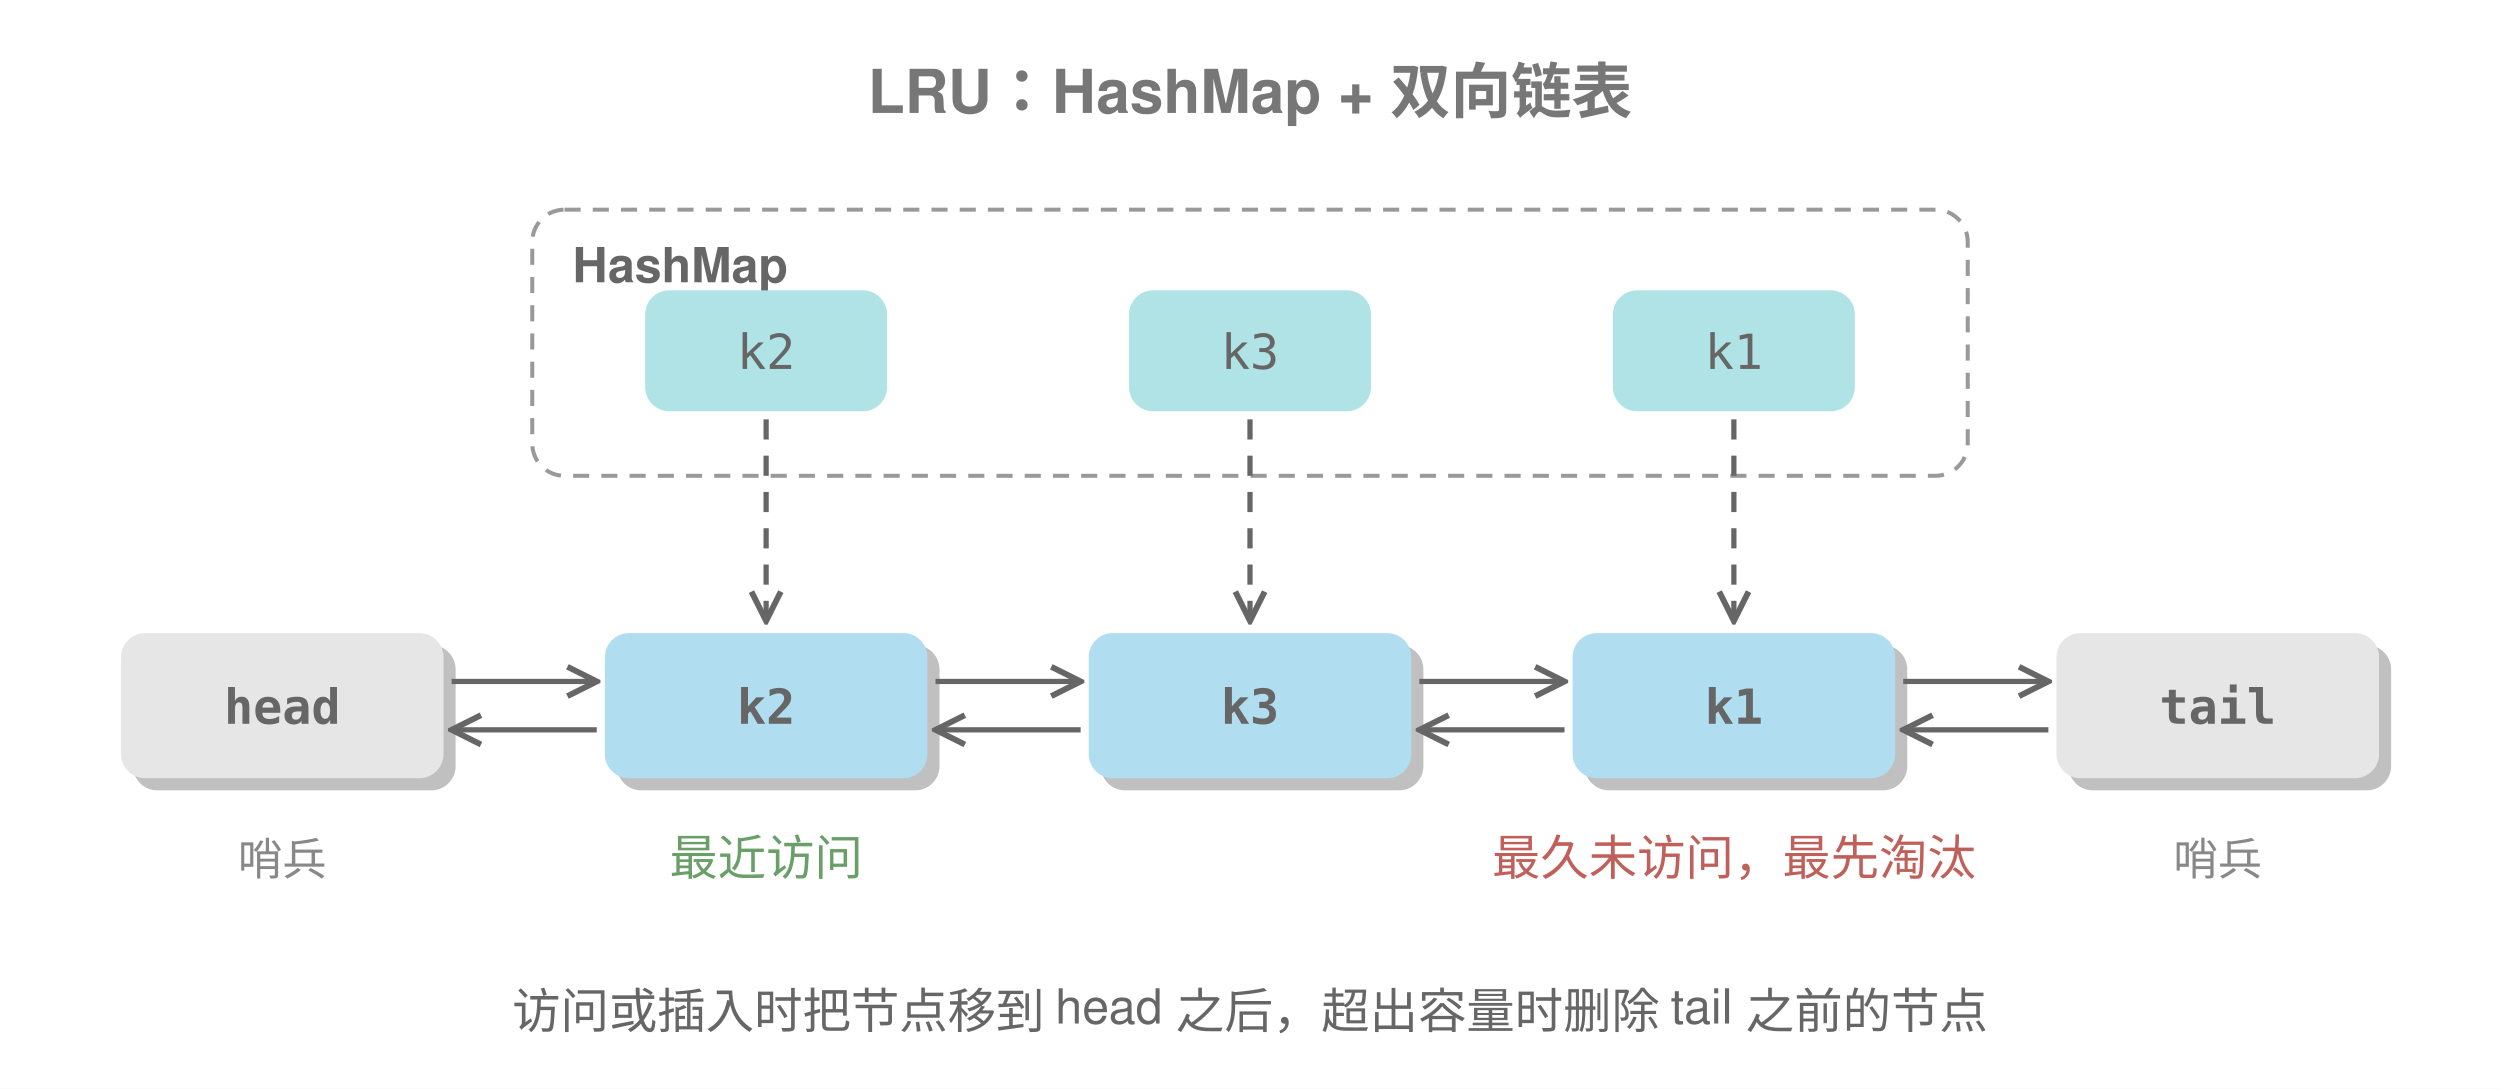
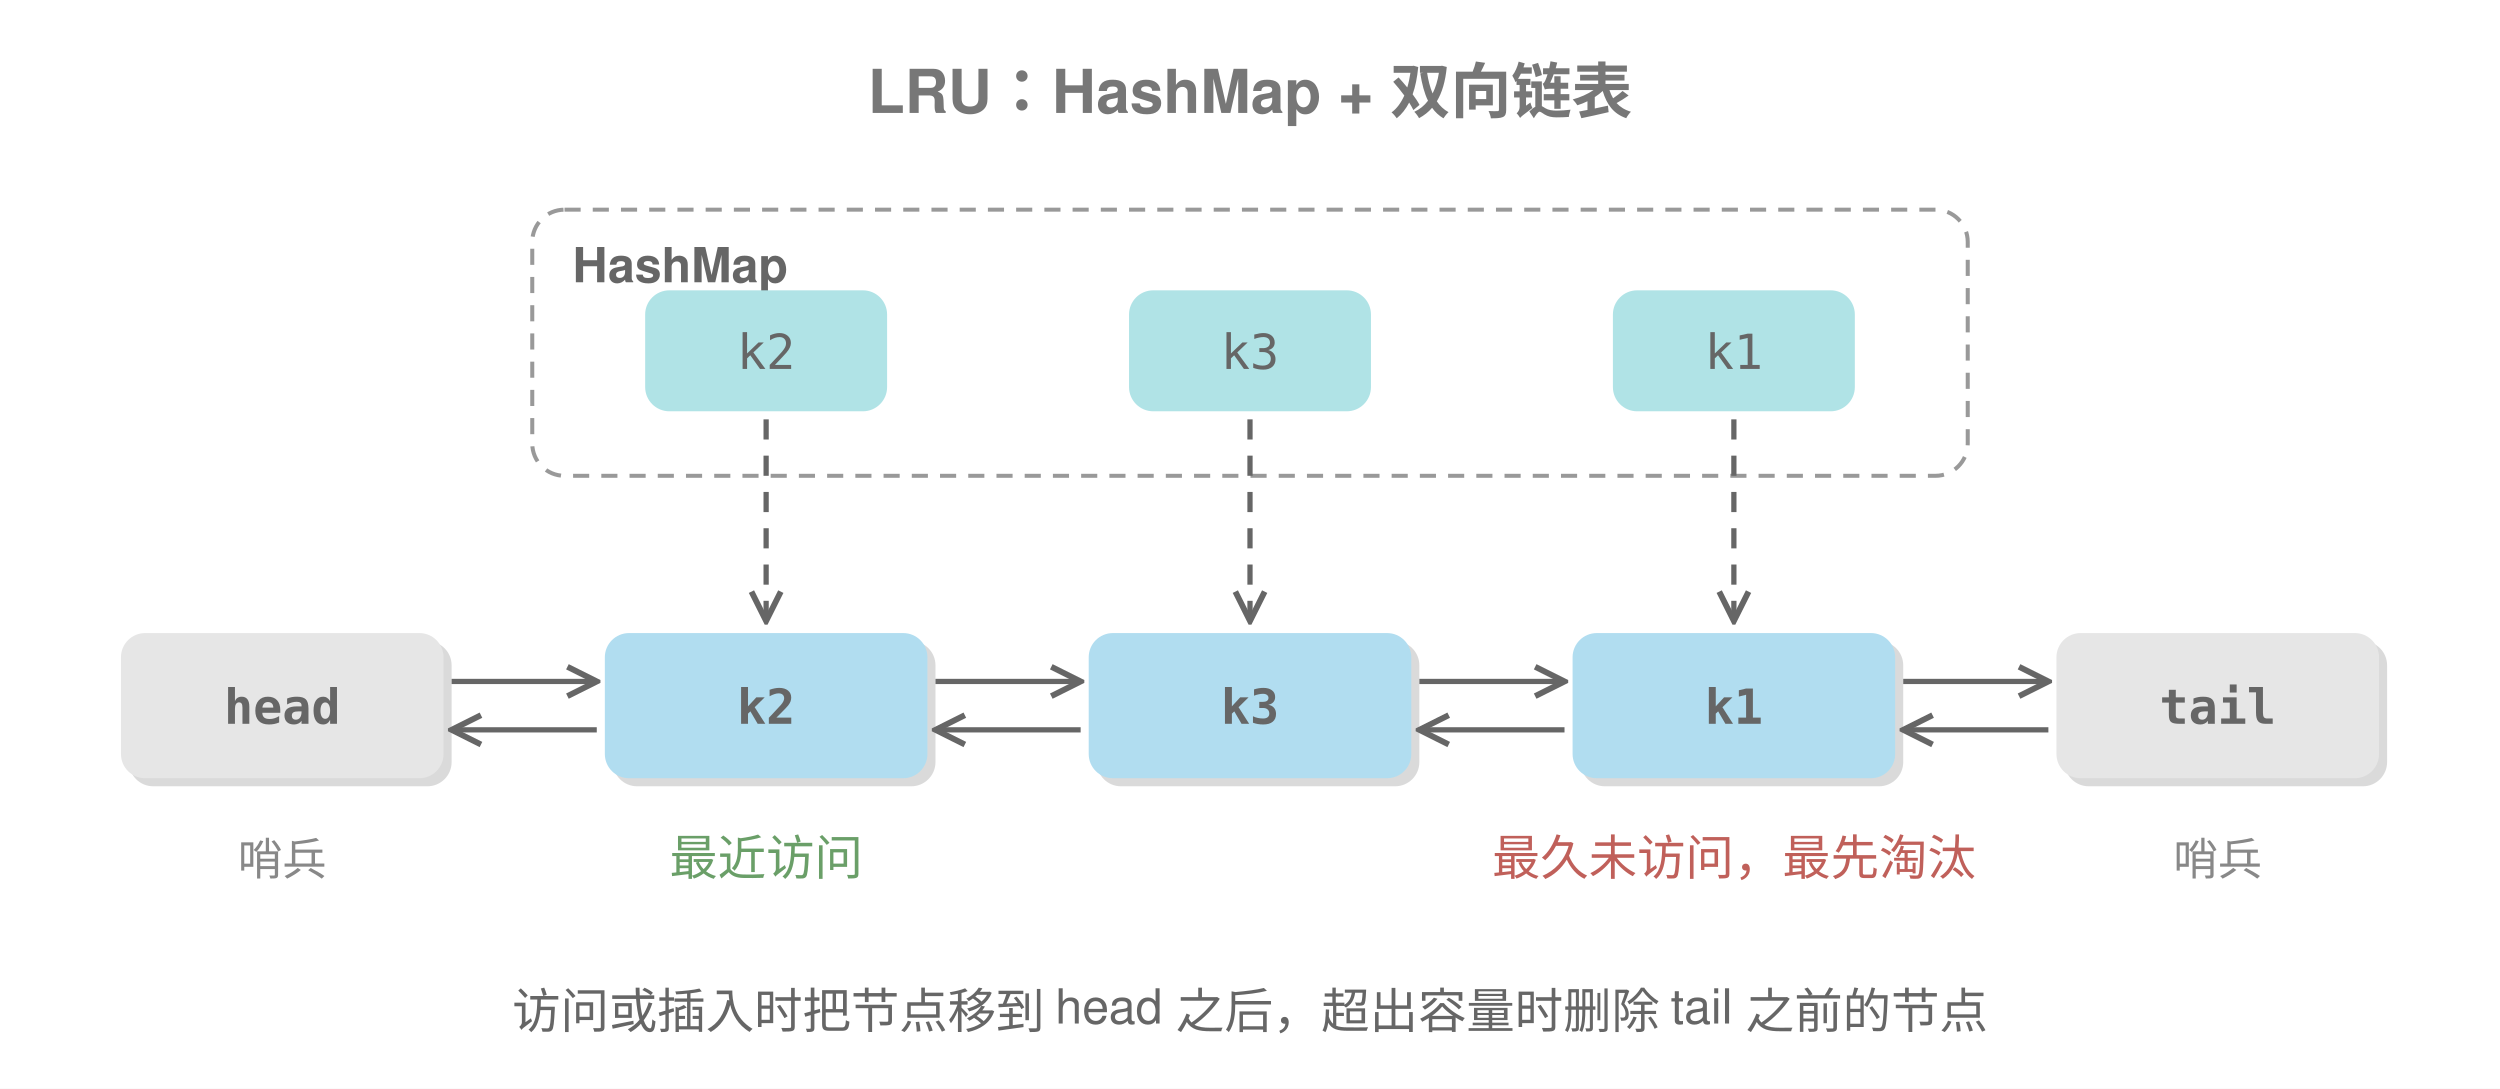
<svg xmlns="http://www.w3.org/2000/svg" width="620" height="270" viewBox="0 0 620 270">
  <style>
    text { font-family: "PingFang SC", "Microsoft YaHei", Helvetica, Arial, sans-serif; fill: #666; font-size: 12px; }
    .title { font-weight: bold; font-size: 15px; fill: #777; text-anchor: middle; }
    .b { font-weight: bold; }
    .c { text-anchor: middle; }
    .e { text-anchor: end; }
    .note { fill: #C0605A; }
    .ok { fill: #6A9F68; }
    .sub { font-size: 11px; fill: #888; }
    .mono { font-family: Menlo, Consolas, monospace; }
    .arrow { stroke: #666; stroke-width: 1.3; fill: none; marker-end: url(#a); }
    .red { stroke: #C0605A; marker-end: url(#r); }
    .green { stroke: #6A9F68; marker-end: url(#g); }
    .dash { stroke-dasharray: 5 4; }
    .line { stroke: #666; stroke-width: 1.3; fill: none; }
    .frame { fill: none; stroke: #999; stroke-width: 1; stroke-dasharray: 4 3; }
-     .shadow { fill: #C0C0C0; }
+     .shadow { fill: #DADADA; }
  </style>
  <defs>
    <marker id="a" viewBox="0 0 10 10" refX="9" refY="5" markerWidth="7" markerHeight="7" orient="auto-start-reverse">
      <path d="M1,1 L9,5 L1,9" fill="none" stroke="#666" stroke-width="1.6" />
    </marker>
    <marker id="r" viewBox="0 0 10 10" refX="9" refY="5" markerWidth="7" markerHeight="7" orient="auto-start-reverse">
      <path d="M1,1 L9,5 L1,9" fill="none" stroke="#C0605A" stroke-width="1.6" />
    </marker>
    <marker id="g" viewBox="0 0 10 10" refX="9" refY="5" markerWidth="7" markerHeight="7" orient="auto-start-reverse">
      <path d="M1,1 L9,5 L1,9" fill="none" stroke="#6A9F68" stroke-width="1.6" />
    </marker>
  </defs>
  <rect width="100%" height="100%" fill="#FFFFFF" />
  <text x="310" y="28" class="title">LRU：HashMap + 双向链表</text>
-   <rect x="33" y="160" width="80" height="36" rx="6" class="shadow" />
+   <rect x="32" y="159" width="80" height="36" rx="6" class="shadow" />
  <rect x="30" y="157" width="80" height="36" rx="6" fill="#E6E6E6" />
  <text x="70" y="179.5" class="c b mono">head</text>
-   <rect x="153" y="160" width="80" height="36" rx="6" class="shadow" />
+   <rect x="152" y="159" width="80" height="36" rx="6" class="shadow" />
  <rect x="150" y="157" width="80" height="36" rx="6" fill="#B1DDF0" />
  <text x="190" y="179.5" class="c b mono">k2</text>
-   <rect x="273" y="160" width="80" height="36" rx="6" class="shadow" />
+   <rect x="272" y="159" width="80" height="36" rx="6" class="shadow" />
  <rect x="270" y="157" width="80" height="36" rx="6" fill="#B1DDF0" />
  <text x="310" y="179.5" class="c b mono">k3</text>
-   <rect x="393" y="160" width="80" height="36" rx="6" class="shadow" />
+   <rect x="392" y="159" width="80" height="36" rx="6" class="shadow" />
  <rect x="390" y="157" width="80" height="36" rx="6" fill="#B1DDF0" />
  <text x="430" y="179.5" class="c b mono">k1</text>
-   <rect x="513" y="160" width="80" height="36" rx="6" class="shadow" />
+   <rect x="512" y="159" width="80" height="36" rx="6" class="shadow" />
  <rect x="510" y="157" width="80" height="36" rx="6" fill="#E6E6E6" />
  <text x="550" y="179.5" class="c b mono">tail</text>
  <line x1="112" y1="169" x2="148" y2="169" class="arrow " />
  <line x1="148" y1="181" x2="112" y2="181" class="arrow " />
  <line x1="232" y1="169" x2="268" y2="169" class="arrow " />
  <line x1="268" y1="181" x2="232" y2="181" class="arrow " />
  <line x1="352" y1="169" x2="388" y2="169" class="arrow " />
  <line x1="388" y1="181" x2="352" y2="181" class="arrow " />
  <line x1="472" y1="169" x2="508" y2="169" class="arrow " />
  <line x1="508" y1="181" x2="472" y2="181" class="arrow " />
  <rect x="132" y="52" width="356" height="66" rx="8" class="frame" />
  <text x="142" y="70" class="b">HashMap</text>
  <rect x="160" y="72" width="60" height="30" rx="6" fill="#B0E3E6" />
  <text x="190" y="91.5" class="c mono">k2</text>
  <line x1="190" y1="104" x2="190" y2="154" class="arrow dash" />
  <rect x="280" y="72" width="60" height="30" rx="6" fill="#B0E3E6" />
  <text x="310" y="91.5" class="c mono">k3</text>
  <line x1="310" y1="104" x2="310" y2="154" class="arrow dash" />
  <rect x="400" y="72" width="60" height="30" rx="6" fill="#B0E3E6" />
  <text x="430" y="91.5" class="c mono">k1</text>
  <line x1="430" y1="104" x2="430" y2="154" class="arrow dash" />
  <text x="70" y="217" class="c sub">哨兵</text>
  <text x="550" y="217" class="c sub">哨兵</text>
  <text x="190" y="217" class="c ok">最近访问</text>
  <text x="430" y="217" class="c note">最久未访问，最先淘汰</text>
  <text x="310" y="255" class="c">访问或插入时把节点移到 head 之后，超出容量时删除 tail 之前的节点</text>
</svg>
